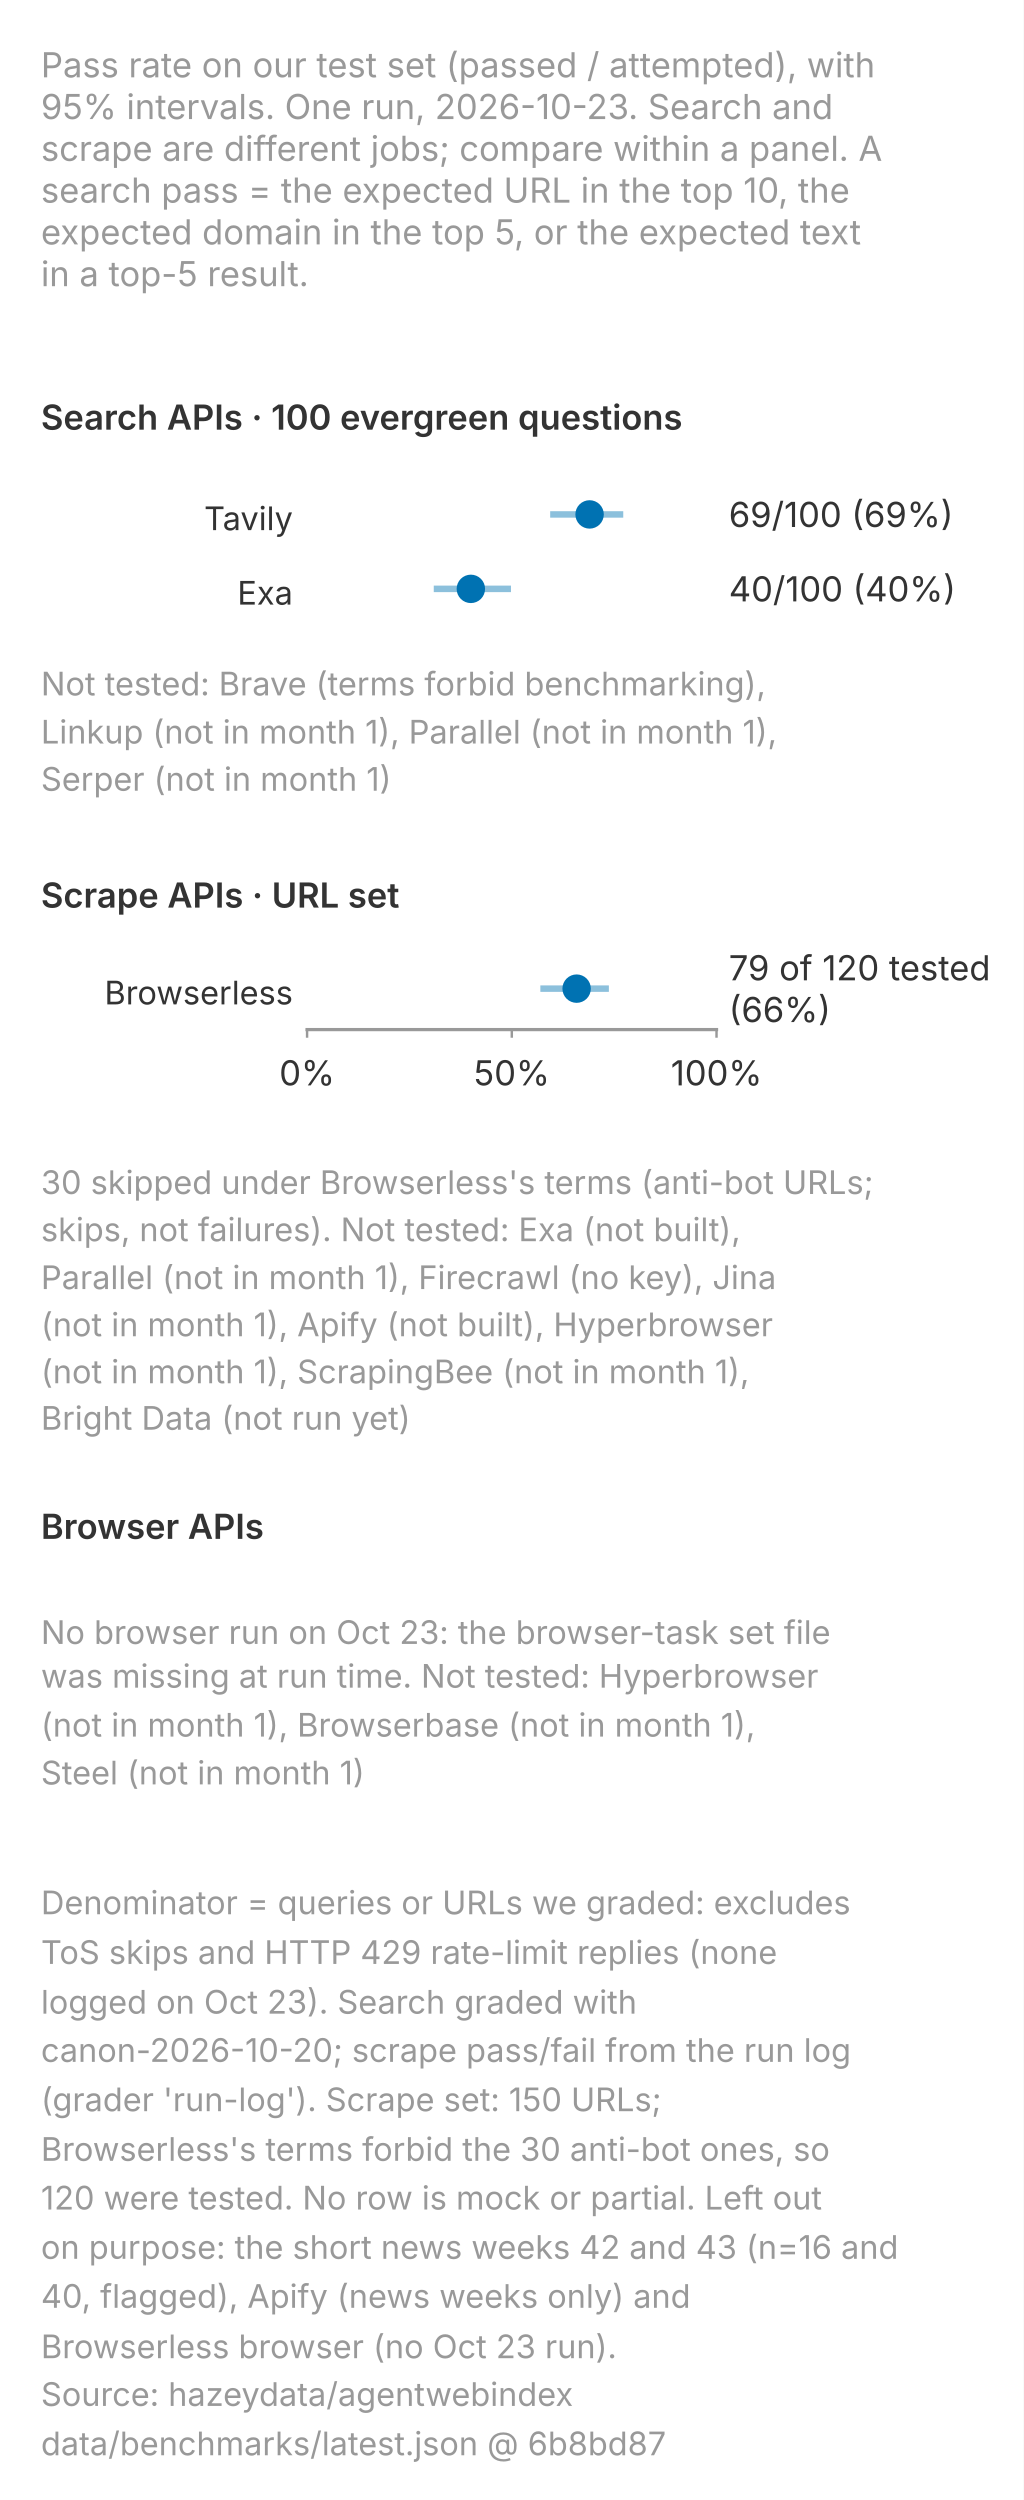
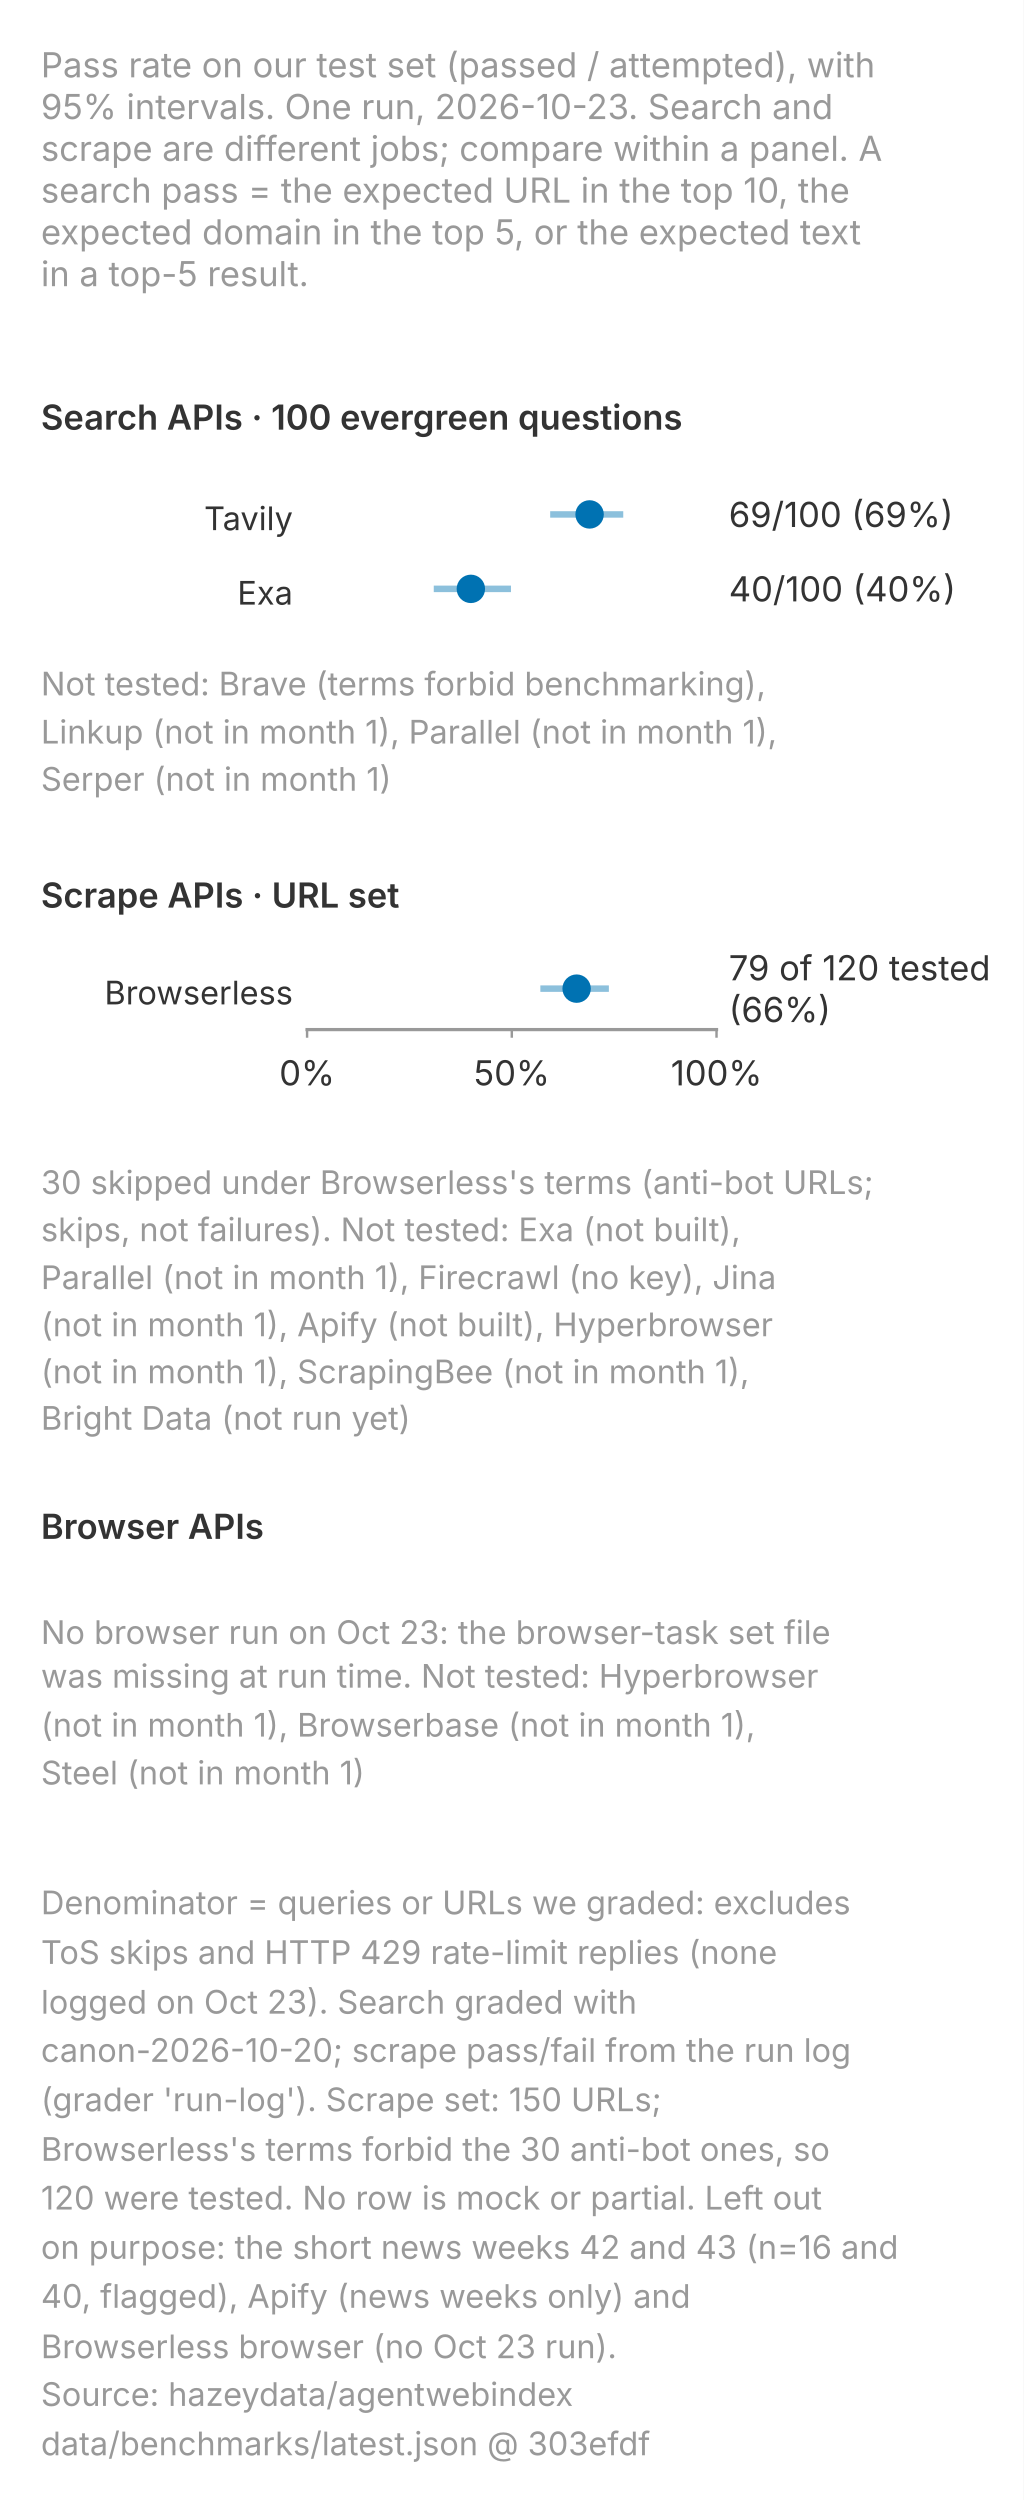
<svg xmlns="http://www.w3.org/2000/svg" xmlns:xlink="http://www.w3.org/1999/xlink" role="img" aria-label="Tavily passed 69% of our 100 evergreen checks, Exa 40%; Browserless passed 66% of 120 scrape checks" width="252pt" height="615.476pt" viewBox="0 0 252 615.476" version="1.1">
  <defs>
    <style type="text/css">*{stroke-linejoin: round; stroke-linecap: butt}</style>
  </defs>
  <g id="figure_1">
    <g id="patch_1">
      <path d="M 0 615.476  L 252 615.476  L 252 0  L 0 0  z " style="fill: #ffffff" />
    </g>
    <g id="axes_1">
      <g id="patch_2">
        <path d="M 75.6 155.97  L 176.4 155.97  L 176.4 115.65  L 75.6 115.65  z " style="fill: #ffffff" />
      </g>
      <g id="matplotlib.axis_1">
        <g id="xtick_1">
          <g id="line2d_1" />
        </g>
        <g id="xtick_2">
          <g id="line2d_2" />
        </g>
        <g id="xtick_3">
          <g id="line2d_3" />
        </g>
      </g>
      <g id="matplotlib.axis_2">
        <g id="ytick_1">
          <g id="line2d_4" />
          <g id="text_1">
            <text style="font-size: 8px; font-family: 'Inter', sans-serif; text-anchor: end; fill: #333333" x="72.1" y="148.849" transform="rotate(-0 72.1 148.8486)">Exa</text>
          </g>
        </g>
        <g id="ytick_2">
          <g id="line2d_5" />
          <g id="text_2">
            <text style="font-size: 8px; font-family: 'Inter', sans-serif; text-anchor: end; fill: #333333" x="72.1" y="130.521" transform="rotate(-0 72.1 130.5214)">Tavily</text>
          </g>
        </g>
      </g>
      <g id="wilson-ci">
-         <path d="M 135.449 126.646  L 153.438 126.646  " clip-path="url(#pf9658cf085)" style="fill: none; stroke: #8cc0dc; stroke-width: 1.6" />
+         <path d="M 135.449 126.646  L 153.438 126.646  " clip-path="url(#p135d8b9f8d)" style="fill: none; stroke: #8cc0dc; stroke-width: 1.6" />
      </g>
      <g id="wilson-ci">
-         <path d="M 106.787 144.974  L 125.798 144.974  " clip-path="url(#pf9658cf085)" style="fill: none; stroke: #8cc0dc; stroke-width: 1.6" />
+         <path d="M 106.787 144.974  L 125.798 144.974  " clip-path="url(#p135d8b9f8d)" style="fill: none; stroke: #8cc0dc; stroke-width: 1.6" />
      </g>
      <g id="line2d_6">
        <defs>
-           <path id="mdea3e5fcc1" d="M 0 3  C 0.796 3 1.559 2.684 2.121 2.121  C 2.684 1.559 3 0.796 3 0  C 3 -0.796 2.684 -1.559 2.121 -2.121  C 1.559 -2.684 0.796 -3 0 -3  C -0.796 -3 -1.559 -2.684 -2.121 -2.121  C -2.684 -1.559 -3 -0.796 -3 0  C -3 0.796 -2.684 1.559 -2.121 2.121  C -1.559 2.684 -0.796 3 0 3  z " style="stroke: #0072b2" />
+           <path id="m3d6fb8afda" d="M 0 3  C 0.796 3 1.559 2.684 2.121 2.121  C 2.684 1.559 3 0.796 3 0  C 3 -0.796 2.684 -1.559 2.121 -2.121  C 1.559 -2.684 0.796 -3 0 -3  C -0.796 -3 -1.559 -2.684 -2.121 -2.121  C -2.684 -1.559 -3 -0.796 -3 0  C -3 0.796 -2.684 1.559 -2.121 2.121  C -1.559 2.684 -0.796 3 0 3  z " style="stroke: #0072b2" />
        </defs>
-         <g clip-path="url(#pf9658cf085)">
-           <use xlink:href="#mdea3e5fcc1" x="145.152" y="126.646" style="fill: #0072b2; stroke: #0072b2" />
+         <g clip-path="url(#p135d8b9f8d)">
+           <use xlink:href="#m3d6fb8afda" x="145.152" y="126.646" style="fill: #0072b2; stroke: #0072b2" />
        </g>
      </g>
      <g id="text_3">
        <text style="font-size: 8.5px; font-family: 'Inter', sans-serif; text-anchor: start; fill: #333333" x="179.424" y="129.738" transform="rotate(-0 179.424 129.7384)">69/100 (69%)</text>
      </g>
      <g id="line2d_7">
-         <g clip-path="url(#pf9658cf085)">
-           <use xlink:href="#mdea3e5fcc1" x="115.92" y="144.974" style="fill: #0072b2; stroke: #0072b2" />
+         <g clip-path="url(#p135d8b9f8d)">
+           <use xlink:href="#m3d6fb8afda" x="115.92" y="144.974" style="fill: #0072b2; stroke: #0072b2" />
        </g>
      </g>
      <g id="text_4">
        <text style="font-size: 8.5px; font-family: 'Inter', sans-serif; text-anchor: start; fill: #333333" x="179.424" y="148.066" transform="rotate(-0 179.424 148.0657)">40/100 (40%)</text>
      </g>
    </g>
    <g id="axes_2">
      <g id="patch_3">
        <path d="M 75.6 253.474  L 176.4 253.474  L 176.4 233.314  L 75.6 233.314  z " style="fill: #ffffff" />
      </g>
      <g id="matplotlib.axis_3">
        <g id="xtick_4">
          <g id="line2d_8">
            <defs>
-               <path id="m2a1f84d871" d="M 0 0  L 0 2  " style="stroke: #999999; stroke-width: 0.6" />
+               <path id="m9ddb1af184" d="M 0 0  L 0 2  " style="stroke: #999999; stroke-width: 0.6" />
            </defs>
            <g>
-               <use xlink:href="#m2a1f84d871" x="75.6" y="253.474" style="fill: #999999; stroke: #999999; stroke-width: 0.6" />
+               <use xlink:href="#m9ddb1af184" x="75.6" y="253.474" style="fill: #999999; stroke: #999999; stroke-width: 0.6" />
            </g>
          </g>
          <g id="text_5">
            <text style="font-size: 8.5px; font-family: 'Inter', sans-serif; text-anchor: middle; fill: #333333" x="75.6" y="267.208" transform="rotate(-0 75.6 267.2081)">0%</text>
          </g>
        </g>
        <g id="xtick_5">
          <g id="line2d_9">
            <g>
-               <use xlink:href="#m2a1f84d871" x="126" y="253.474" style="fill: #999999; stroke: #999999; stroke-width: 0.6" />
+               <use xlink:href="#m9ddb1af184" x="126" y="253.474" style="fill: #999999; stroke: #999999; stroke-width: 0.6" />
            </g>
          </g>
          <g id="text_6">
            <text style="font-size: 8.5px; font-family: 'Inter', sans-serif; text-anchor: middle; fill: #333333" x="126" y="267.208" transform="rotate(-0 126 267.2081)">50%</text>
          </g>
        </g>
        <g id="xtick_6">
          <g id="line2d_10">
            <g>
-               <use xlink:href="#m2a1f84d871" x="176.4" y="253.474" style="fill: #999999; stroke: #999999; stroke-width: 0.6" />
+               <use xlink:href="#m9ddb1af184" x="176.4" y="253.474" style="fill: #999999; stroke: #999999; stroke-width: 0.6" />
            </g>
          </g>
          <g id="text_7">
            <text style="font-size: 8.5px; font-family: 'Inter', sans-serif; text-anchor: middle; fill: #333333" x="176.4" y="267.208" transform="rotate(-0 176.4 267.2081)">100%</text>
          </g>
        </g>
      </g>
      <g id="matplotlib.axis_4">
        <g id="ytick_3">
          <g id="line2d_11" />
          <g id="text_8">
            <text style="font-size: 8px; font-family: 'Inter', sans-serif; text-anchor: end; fill: #333333" x="72.1" y="247.269" transform="rotate(-0 72.1 247.2688)">Browserless</text>
          </g>
        </g>
      </g>
      <g id="wilson-ci">
-         <path d="M 133.03 243.394  L 149.899 243.394  " clip-path="url(#p95c1e9f383)" style="fill: none; stroke: #8cc0dc; stroke-width: 1.6" />
+         <path d="M 133.03 243.394  L 149.899 243.394  " clip-path="url(#p78ce20d1d1)" style="fill: none; stroke: #8cc0dc; stroke-width: 1.6" />
      </g>
      <g id="patch_4">
        <path d="M 75.6 253.474  L 176.4 253.474  " style="fill: none; stroke: #999999; stroke-width: 0.8; stroke-linejoin: miter; stroke-linecap: square" />
      </g>
      <g id="line2d_12">
-         <g clip-path="url(#p95c1e9f383)">
-           <use xlink:href="#mdea3e5fcc1" x="141.96" y="243.394" style="fill: #0072b2; stroke: #0072b2" />
+         <g clip-path="url(#p78ce20d1d1)">
+           <use xlink:href="#m3d6fb8afda" x="141.96" y="243.394" style="fill: #0072b2; stroke: #0072b2" />
        </g>
      </g>
      <g id="text_9">
        <text style="font-size: 8.5px; font-family: 'Inter', sans-serif; fill: #333333" transform="translate(179.424 241.3435)">79 of 120 tested</text>
        <text style="font-size: 8.5px; font-family: 'Inter', sans-serif; fill: #333333" transform="translate(179.424 251.6281)">(66%)</text>
      </g>
    </g>
    <g id="text_10">
      <text style="font-size: 8.5px; font-family: 'Inter', sans-serif; fill: #999999" transform="translate(10.08 19.03438)">Pass rate on our test set (passed / attempted), with</text>
      <text style="font-size: 8.5px; font-family: 'Inter', sans-serif; fill: #999999" transform="translate(10.08 29.31904)">95% intervals. One run, 2026-10-23. Search and</text>
      <text style="font-size: 8.5px; font-family: 'Inter', sans-serif; fill: #999999" transform="translate(10.08 39.60371)">scrape are different jobs; compare within a panel. A</text>
      <text style="font-size: 8.5px; font-family: 'Inter', sans-serif; fill: #999999" transform="translate(10.08 49.88838)">search pass = the expected URL in the top 10, the</text>
      <text style="font-size: 8.5px; font-family: 'Inter', sans-serif; fill: #999999" transform="translate(10.08 60.17305)">expected domain in the top 5, or the expected text</text>
      <text style="font-size: 8.5px; font-family: 'Inter', sans-serif; fill: #999999" transform="translate(10.08 70.45771)">in a top-5 result.</text>
    </g>
    <g id="text_11">
      <text style="font-weight: 600; font-size: 8.5px; font-family: 'Inter', sans-serif; text-anchor: start; fill: #333333" x="10.08" y="105.782" transform="rotate(-0 10.08 105.782)">Search APIs · 100 evergreen questions</text>
    </g>
    <g id="text_12">
      <text style="font-size: 8px; font-family: 'Inter', sans-serif; fill: #999999" transform="translate(10.08 171.2028)">Not tested: Brave (terms forbid benchmarking),</text>
      <text style="font-size: 8px; font-family: 'Inter', sans-serif; fill: #999999" transform="translate(10.08 183.0491)">Linkup (not in month 1), Parallel (not in month 1),</text>
      <text style="font-size: 8px; font-family: 'Inter', sans-serif; fill: #999999" transform="translate(10.08 194.6647)">Serper (not in month 1)</text>
    </g>
    <g id="text_13">
      <text style="font-weight: 600; font-size: 8.5px; font-family: 'Inter', sans-serif; text-anchor: start; fill: #333333" x="10.08" y="223.446" transform="rotate(-0 10.08 223.4458)">Scrape APIs · URL set</text>
    </g>
    <g id="text_14">
      <text style="font-size: 8px; font-family: 'Inter', sans-serif; fill: #999999" transform="translate(10.08 293.9534)">30 skipped under Browserless's terms (anti-bot URLs;</text>
      <text style="font-size: 8px; font-family: 'Inter', sans-serif; fill: #999999" transform="translate(10.08 305.5691)">skips, not failures). Not tested: Exa (not built),</text>
      <text style="font-size: 8px; font-family: 'Inter', sans-serif; fill: #999999" transform="translate(10.08 317.3528)">Parallel (not in month 1), Firecrawl (no key), Jina</text>
      <text style="font-size: 8px; font-family: 'Inter', sans-serif; fill: #999999" transform="translate(10.08 328.9684)">(not in month 1), Apify (not built), Hyperbrowser</text>
      <text style="font-size: 8px; font-family: 'Inter', sans-serif; fill: #999999" transform="translate(10.08 340.5528)">(not in month 1), ScrapingBee (not in month 1),</text>
      <text style="font-size: 8px; font-family: 'Inter', sans-serif; fill: #999999" transform="translate(10.08 351.9847)">Bright Data (not run yet)</text>
    </g>
    <g id="text_15">
      <text style="font-weight: 600; font-size: 8.5px; font-family: 'Inter', sans-serif; text-anchor: start; fill: #333333" x="10.08" y="378.853" transform="rotate(-0 10.08 378.8533)">Browser APIs</text>
    </g>
    <g id="text_16">
      <text style="font-size: 8px; font-family: 'Inter', sans-serif; fill: #999999" transform="translate(10.08 404.7253)">No browser run on Oct 23: the browser-task set file</text>
      <text style="font-size: 8px; font-family: 'Inter', sans-serif; fill: #999999" transform="translate(10.08 415.4872)">was missing at run time. Not tested: Hyperbrowser</text>
      <text style="font-size: 8px; font-family: 'Inter', sans-serif; fill: #999999" transform="translate(10.08 427.5309)">(not in month 1), Browserbase (not in month 1),</text>
      <text style="font-size: 8px; font-family: 'Inter', sans-serif; fill: #999999" transform="translate(10.08 439.3028)">Steel (not in month 1)</text>
    </g>
    <g id="text_17">
      <text style="font-size: 8px; font-family: 'Inter', sans-serif; fill: #999999" transform="translate(10.08 471.2732)">Denominator = queries or URLs we graded: excludes</text>
      <text style="font-size: 8px; font-family: 'Inter', sans-serif; fill: #999999" transform="translate(10.08 483.5022)">ToS skips and HTTP 429 rate-limit replies (none</text>
      <text style="font-size: 8px; font-family: 'Inter', sans-serif; fill: #999999" transform="translate(10.08 495.7387)">logged on Oct 23). Search graded with</text>
      <text style="font-size: 8px; font-family: 'Inter', sans-serif; fill: #999999" transform="translate(10.08 507.6133)">canon-2026-10-20; scrape pass/fail from the run log</text>
      <text style="font-size: 8px; font-family: 'Inter', sans-serif; fill: #999999" transform="translate(10.08 519.7542)">(grader 'run-log'). Scrape set: 150 URLs;</text>
      <text style="font-size: 8px; font-family: 'Inter', sans-serif; fill: #999999" transform="translate(10.08 531.9744)">Browserless's terms forbid the 30 anti-bot ones, so</text>
      <text style="font-size: 8px; font-family: 'Inter', sans-serif; fill: #999999" transform="translate(10.08 543.959)">120 were tested. No row is mock or partial. Left out</text>
      <text style="font-size: 8px; font-family: 'Inter', sans-serif; fill: #999999" transform="translate(10.08 556.0999)">on purpose: the short news weeks 42 and 43 (n=16 and</text>
      <text style="font-size: 8px; font-family: 'Inter', sans-serif; fill: #999999" transform="translate(10.08 568.1526)">40, flagged), Apify (news weeks only) and</text>
      <text style="font-size: 8px; font-family: 'Inter', sans-serif; fill: #999999" transform="translate(10.08 580.5704)">Browserless browser (no Oct 23 run).</text>
      <text style="font-size: 8px; font-family: 'Inter', sans-serif; fill: #999999" transform="translate(10.08 592.3106)">Source: hazeydata/agentwebindex</text>
-       <text style="font-size: 8px; font-family: 'Inter', sans-serif; fill: #999999" transform="translate(10.08 604.4571)">data/benchmarks/latest.json @ 6b8bd87</text>
+       <text style="font-size: 8px; font-family: 'Inter', sans-serif; fill: #999999" transform="translate(10.08 604.4571)">data/benchmarks/latest.json @ 303efdf</text>
    </g>
  </g>
  <defs>
-     <clipPath id="pf9658cf085">
+     <clipPath id="p135d8b9f8d">
      <rect x="75.6" y="115.65" width="100.8" height="40.32" />
    </clipPath>
-     <clipPath id="p95c1e9f383">
+     <clipPath id="p78ce20d1d1">
      <rect x="75.6" y="233.314" width="100.8" height="20.16" />
    </clipPath>
  </defs>
</svg>
